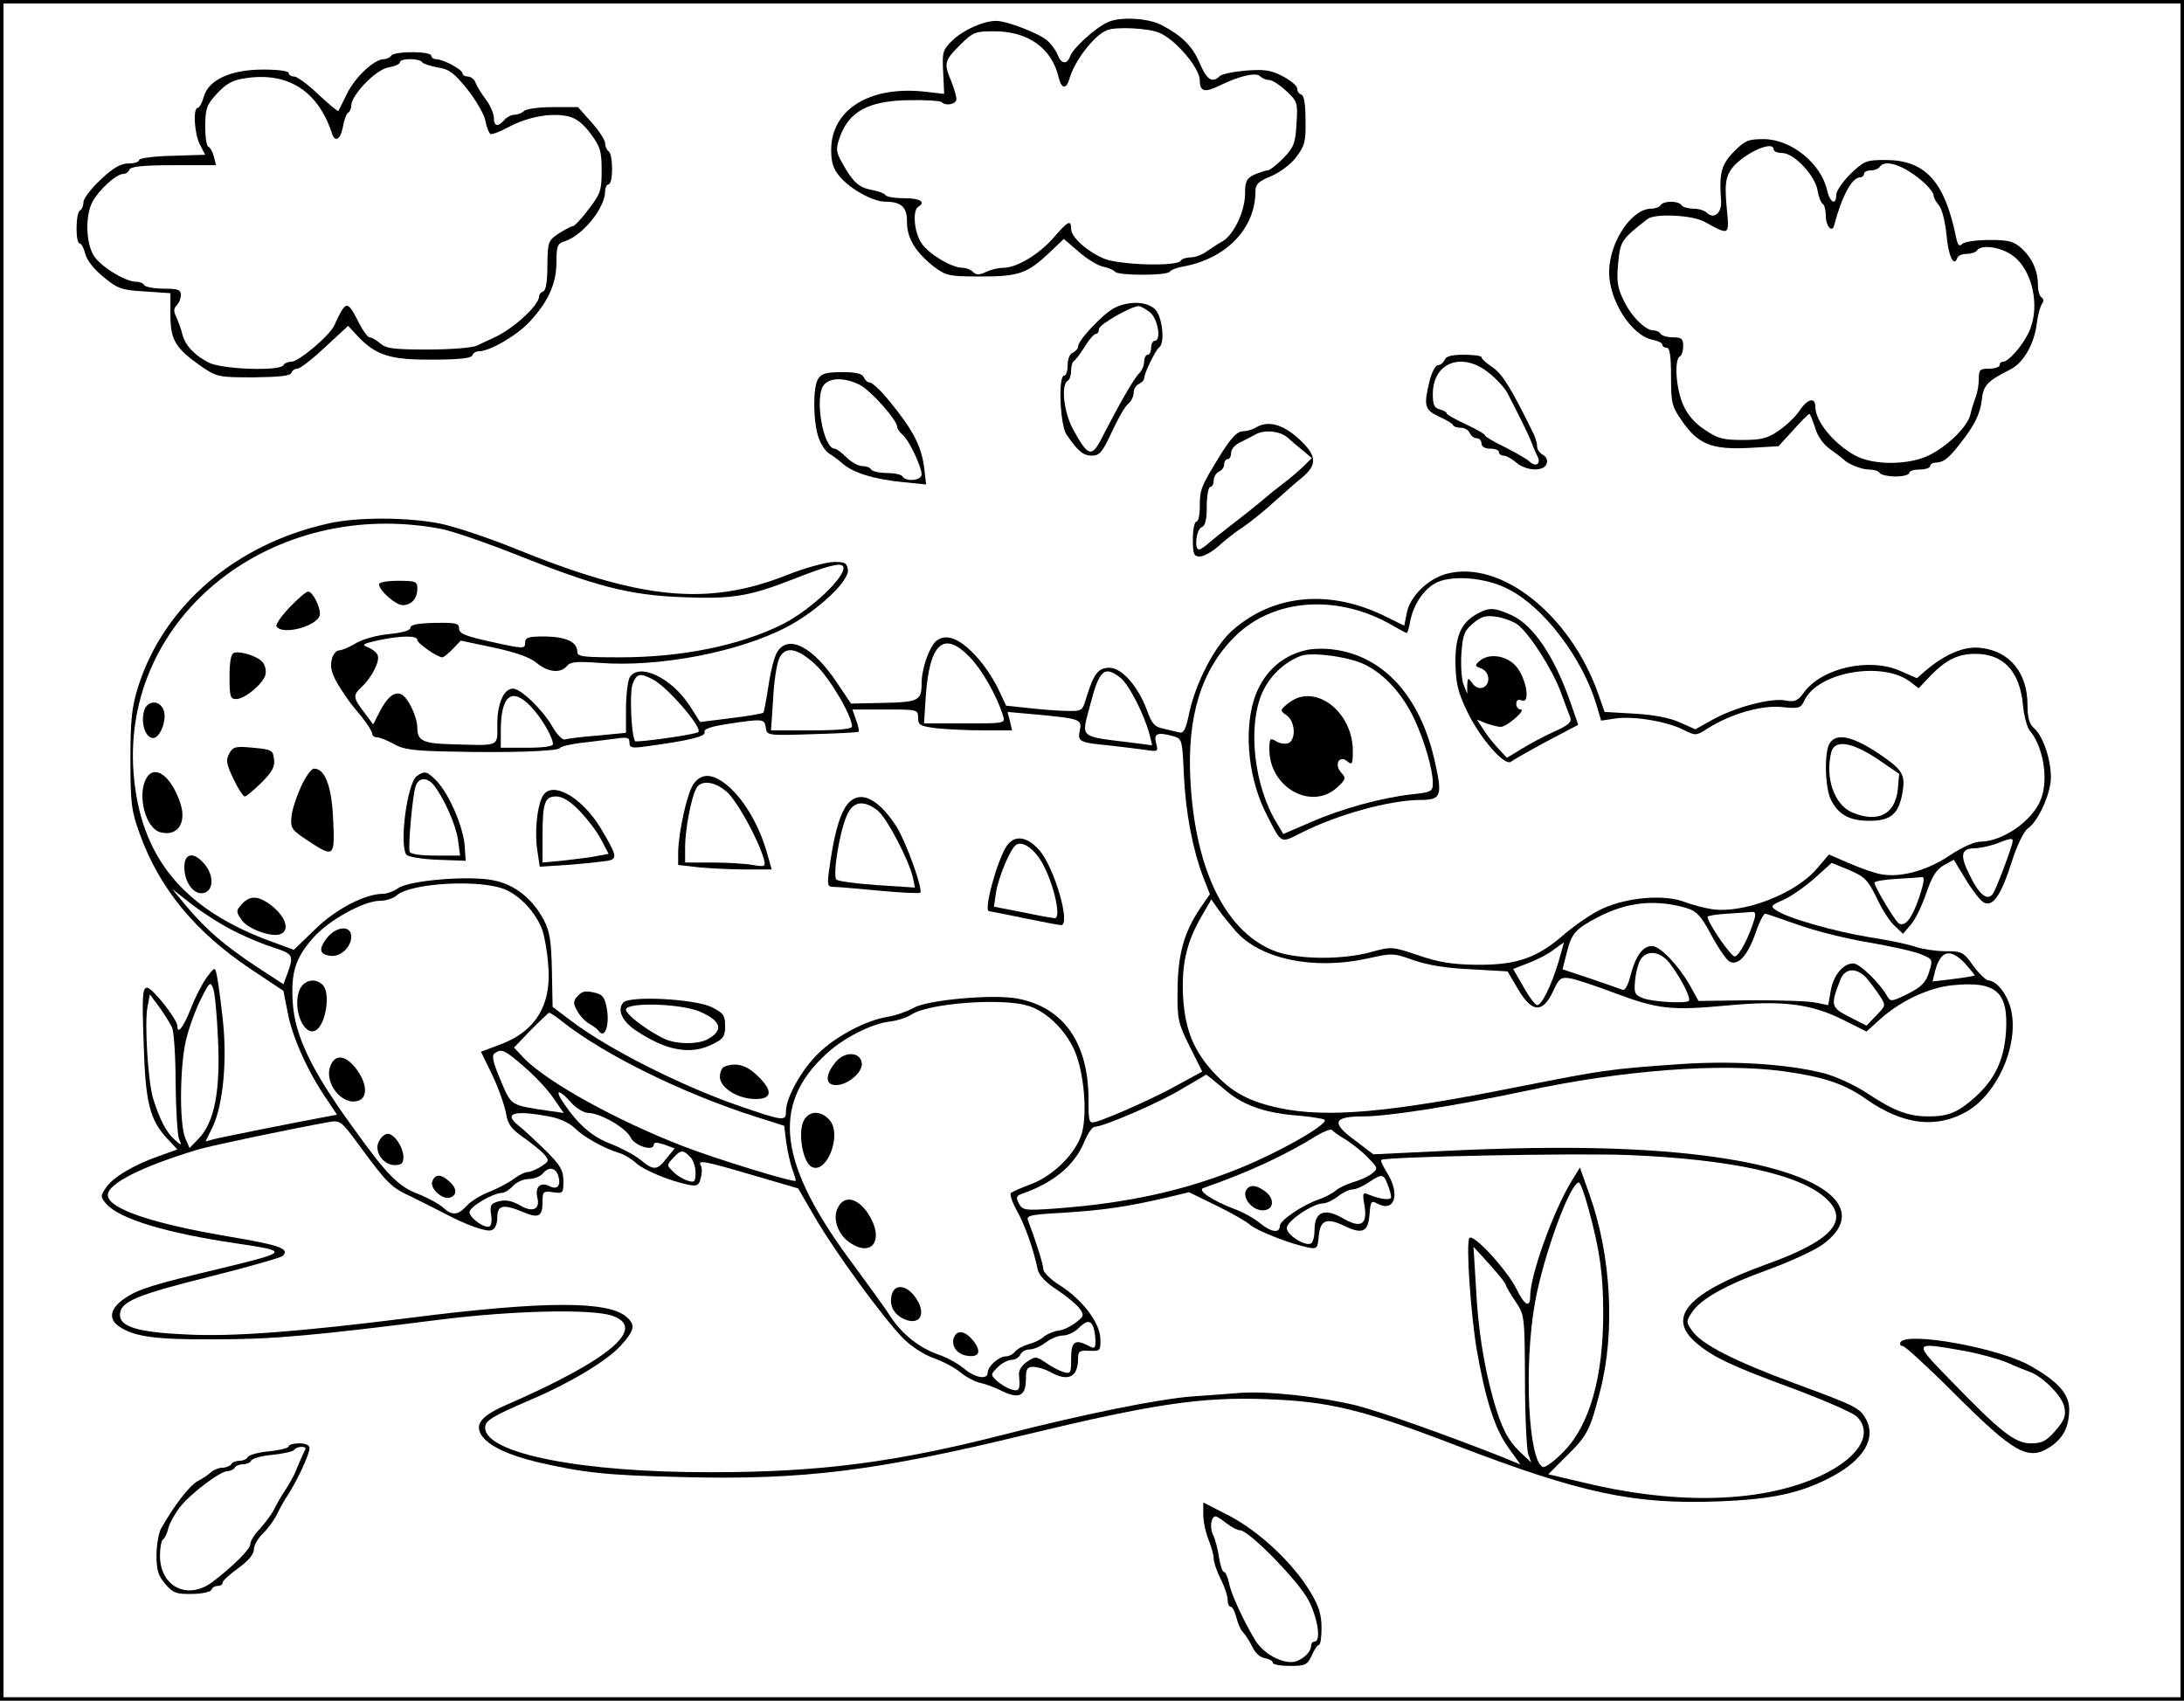
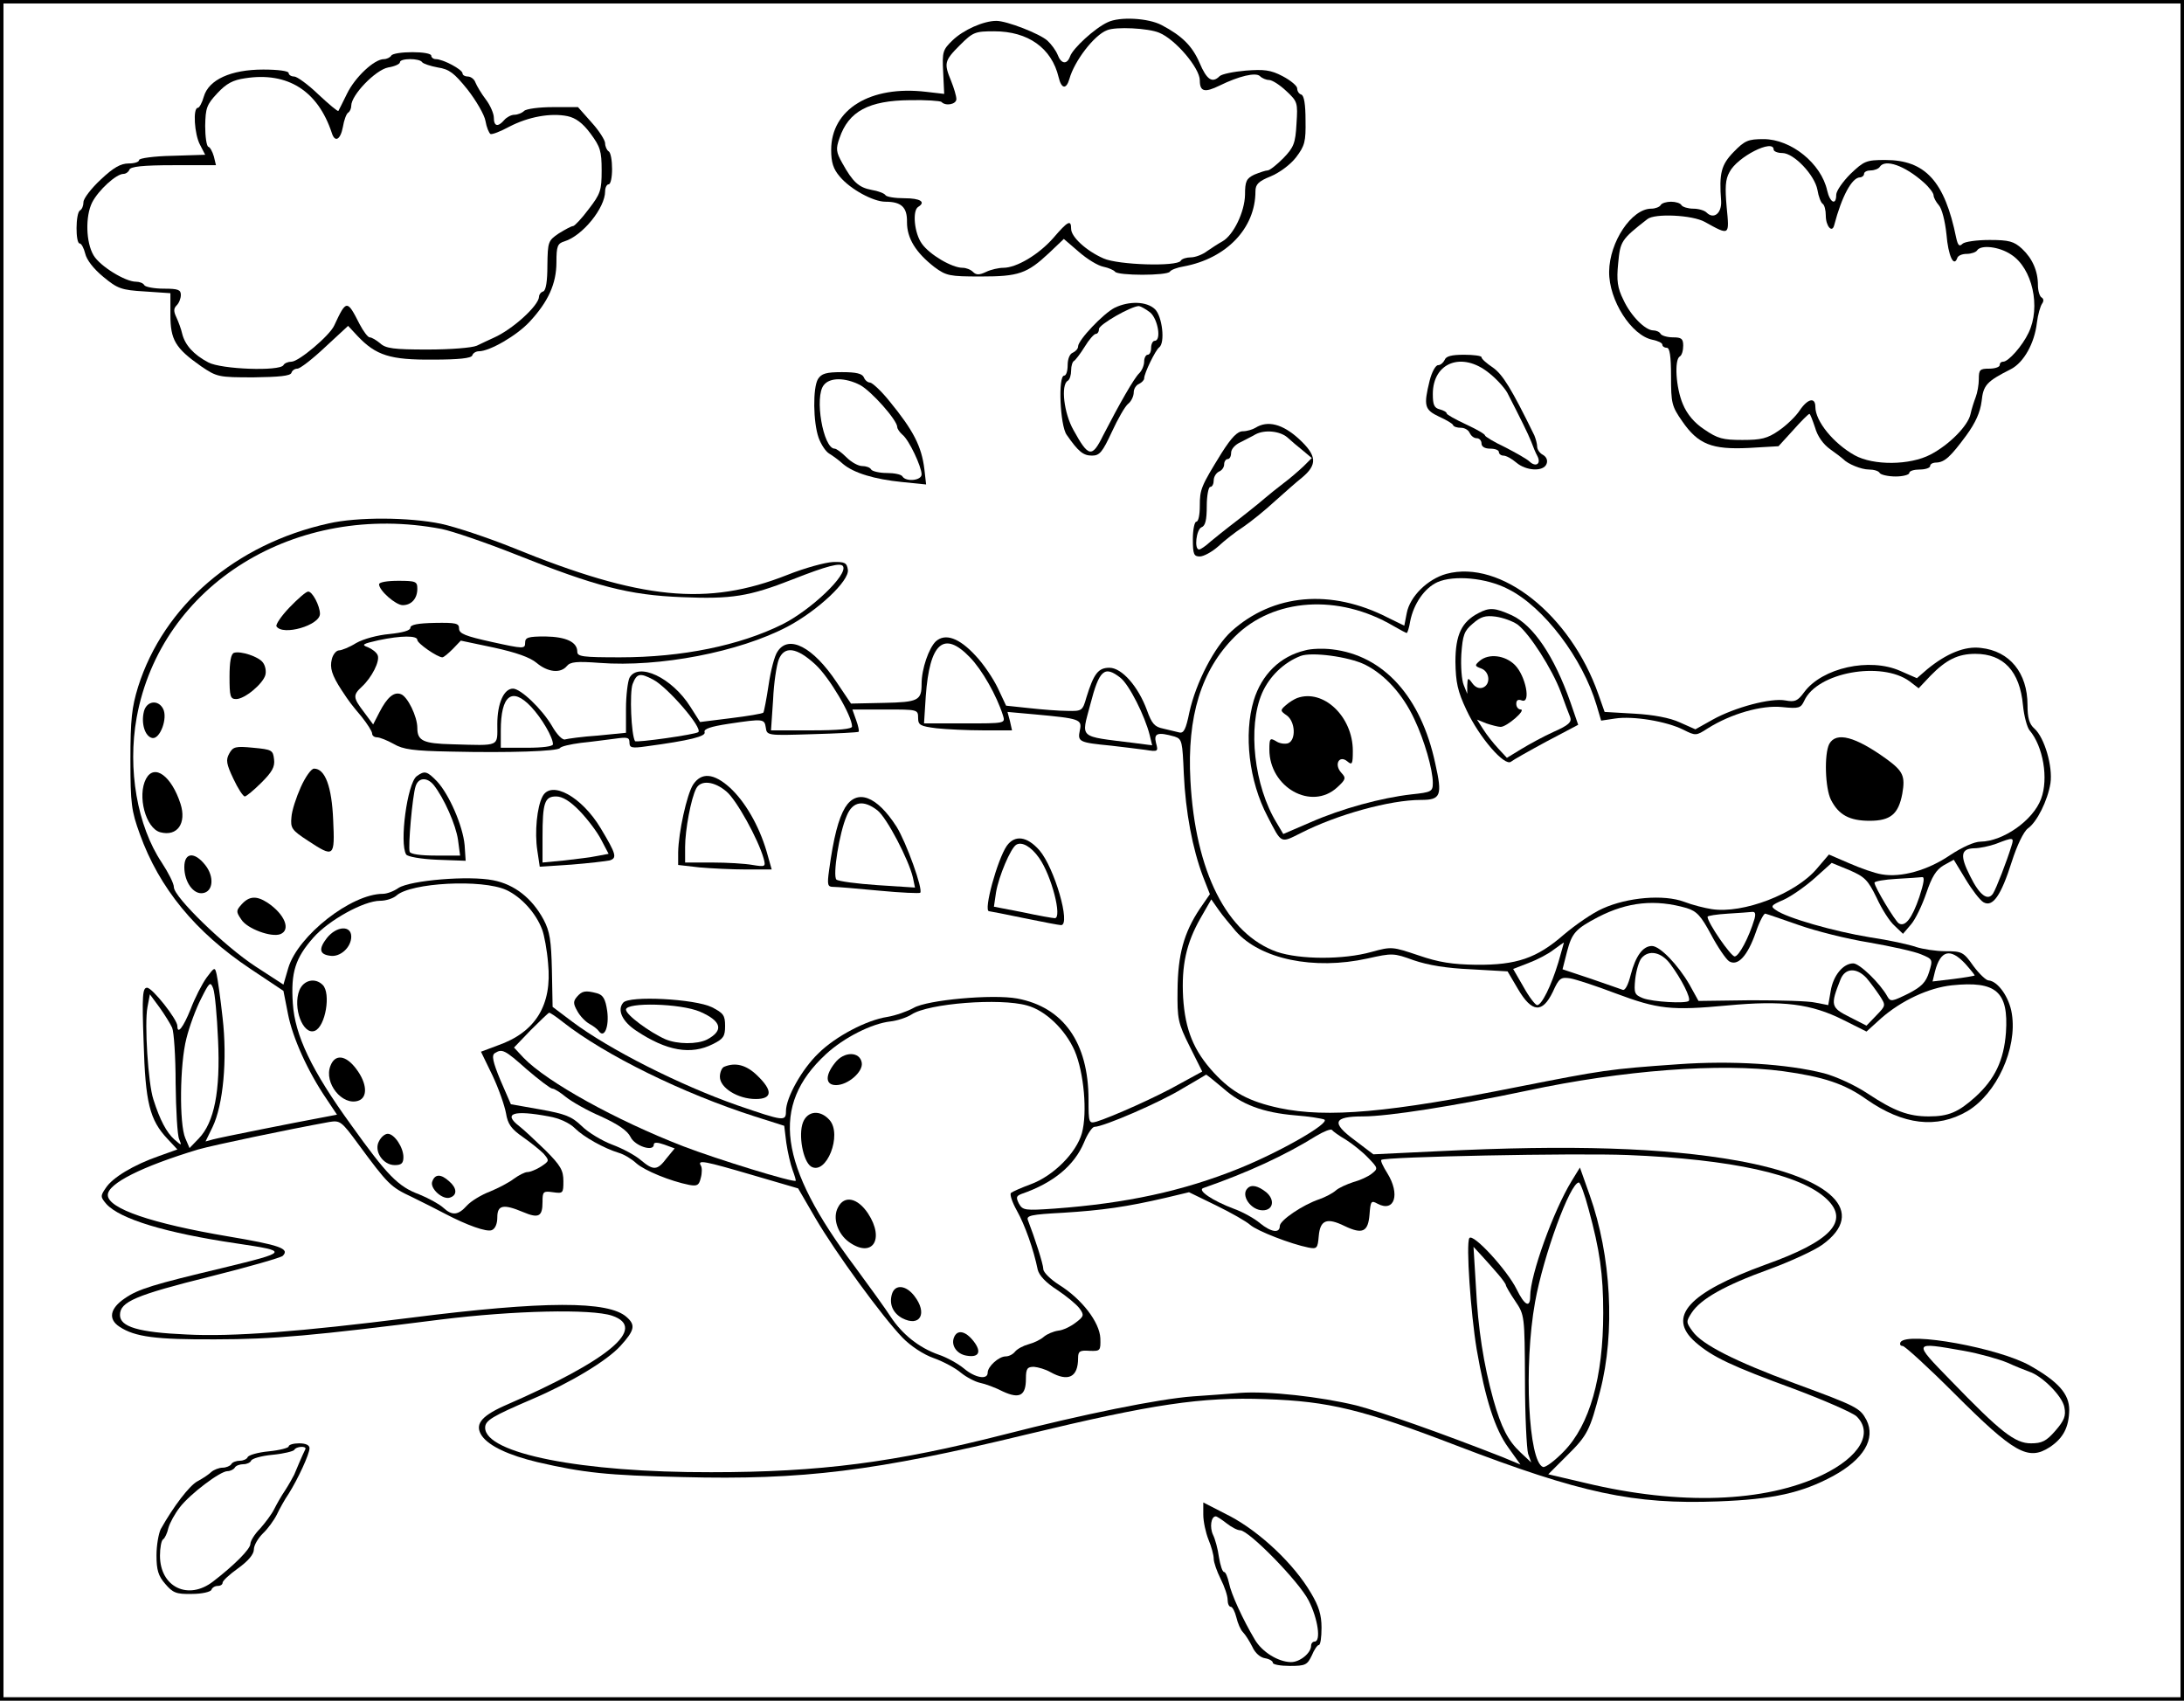
<svg xmlns="http://www.w3.org/2000/svg" version="1.0" width="628pt" height="489pt" viewBox="0 0 628 489" preserveAspectRatio="xMidYMid meet">
  <g transform="translate(0,489) scale(0.1,-0.1)" fill="#000000" stroke="none">
    <path fill="#000000" stroke="none" d="M0 2445 l0 -2445 3140 0 3140 0 0 2445 0 2445 -3140 0 -3140 0 0 -2445z" />
    <path fill="#ffffff" stroke="none" d="M6270 2445 l0 -2435 -3130 0 -3130 0 0 2435 0 2435 3130 0 3130 0 0 -2435z" />
    <path fill="#000000" stroke="none" d="M3185 4826 c-37 -17 -100 -75 -108 -98 -9 -25 -26 -22 -36 5 -5 12 -18 30 -29 40 -22 20 -117 57 -147 57 -37 0 -95 -26 -126 -56 -28 -27 -30 -33 -27 -91 l3 -63 -52 6 c-160 19 -273 -50 -273 -167 0 -36 6 -55 25 -77 30 -36 96 -72 131 -72 46 0 63 -16 62 -59 0 -46 25 -87 79 -129 34 -25 43 -27 133 -27 109 0 133 8 197 68 l42 40 43 -37 c24 -21 55 -40 71 -43 15 -3 30 -10 33 -14 7 -12 151 -12 158 0 3 5 21 12 40 15 123 23 206 110 206 216 0 20 9 29 44 43 26 11 57 34 73 55 25 33 28 45 27 106 0 45 -4 71 -12 74 -7 2 -12 10 -12 18 0 7 -19 23 -42 35 -34 18 -54 20 -106 16 -35 -3 -69 -10 -75 -16 -21 -21 -37 -11 -58 39 -21 48 -50 77 -109 108 -38 20 -120 25 -155 8z" />
    <path fill="#ffffff" stroke="none" d="M3333 4796 c47 -19 117 -102 117 -137 0 -33 14 -36 57 -15 55 27 104 39 116 27 6 -6 18 -11 26 -11 9 0 31 -14 50 -32 32 -30 33 -33 29 -94 -3 -56 -8 -68 -38 -99 -19 -19 -39 -35 -45 -35 -6 0 -23 -6 -38 -12 -23 -11 -27 -19 -27 -58 -1 -49 -33 -116 -65 -134 -11 -6 -31 -19 -44 -28 -13 -10 -34 -18 -47 -18 -12 0 -26 -4 -29 -10 -11 -17 -180 -12 -222 7 -50 22 -93 62 -93 85 0 27 -9 23 -51 -26 -42 -48 -106 -86 -144 -86 -13 0 -36 -5 -50 -12 -19 -9 -28 -9 -37 0 -7 7 -20 12 -30 12 -31 0 -95 38 -117 69 -22 30 -28 95 -11 106 23 14 7 25 -39 25 -28 0 -52 4 -55 9 -3 5 -21 12 -40 15 -37 7 -54 23 -84 77 -18 32 -19 41 -8 72 26 77 84 108 203 109 45 1 86 -2 90 -5 12 -13 43 -7 43 8 0 9 -7 32 -15 52 -21 51 -20 58 25 103 38 38 44 40 99 40 97 0 165 -48 185 -132 8 -34 22 -36 31 -5 14 51 71 126 108 140 25 11 119 6 150 -7z" />
    <path fill="#000000" stroke="none" d="M1125 4730 c-3 -5 -13 -10 -21 -10 -28 0 -83 -52 -106 -99 -12 -25 -24 -48 -25 -50 -2 -2 -27 19 -57 47 -30 29 -62 52 -70 52 -9 0 -16 5 -16 10 0 6 -31 10 -73 10 -93 0 -157 -29 -171 -78 -5 -18 -13 -32 -17 -32 -15 0 -10 -76 6 -106 l15 -29 -95 -3 c-52 -1 -95 -7 -95 -12 0 -6 -14 -10 -30 -10 -23 0 -44 -12 -80 -46 -28 -26 -50 -55 -50 -65 0 -10 -4 -21 -10 -24 -13 -8 -13 -95 -1 -95 5 0 12 -13 16 -29 4 -18 24 -44 52 -67 41 -34 52 -38 119 -42 l74 -5 0 -62 c0 -72 14 -96 88 -148 46 -31 50 -32 151 -32 73 1 106 4 109 13 2 7 10 12 17 12 8 0 44 28 80 62 l66 61 27 -29 c53 -56 94 -69 216 -68 76 0 111 4 114 12 2 7 11 12 19 12 31 0 109 45 146 85 53 57 77 109 77 171 0 46 3 54 23 60 52 16 117 96 117 144 0 11 5 20 10 20 6 0 10 20 10 44 0 25 -4 48 -10 51 -5 3 -10 14 -10 23 0 9 -18 37 -39 60 l-39 44 -72 0 c-40 0 -77 -5 -83 -11 -6 -6 -19 -11 -28 -11 -9 0 -22 -7 -29 -15 -18 -21 -30 -19 -30 7 0 11 -10 35 -23 52 -13 17 -26 39 -30 49 -3 9 -13 17 -22 17 -8 0 -15 4 -15 9 0 11 -56 41 -77 41 -7 0 -13 5 -13 10 0 6 -24 10 -54 10 -30 0 -58 -4 -61 -10z" />
    <path fill="#ffffff" stroke="none" d="M1214 4711 c3 -4 23 -11 45 -15 33 -5 47 -16 85 -63 25 -32 49 -73 52 -91 3 -18 10 -34 14 -37 4 -3 29 7 55 21 54 28 118 40 167 30 23 -5 43 -19 66 -50 28 -38 32 -50 32 -106 0 -57 -3 -67 -37 -111 -20 -27 -41 -49 -45 -49 -5 0 -23 -10 -41 -21 -31 -21 -32 -24 -33 -92 0 -45 -4 -72 -12 -75 -7 -2 -12 -9 -12 -15 -1 -26 -76 -94 -130 -118 -14 -6 -36 -17 -49 -23 -14 -6 -75 -11 -142 -11 -97 0 -120 3 -136 18 -11 9 -24 17 -30 17 -5 0 -18 17 -29 38 -36 71 -38 71 -73 -4 -13 -29 -102 -104 -123 -104 -9 0 -20 -4 -23 -10 -11 -18 -179 -12 -216 8 -42 22 -67 50 -75 82 -3 14 -11 35 -17 48 -8 17 -8 25 1 34 7 7 12 20 12 30 0 15 -8 18 -49 18 -28 0 -53 5 -56 10 -3 6 -14 10 -24 10 -31 0 -104 45 -122 76 -22 37 -24 112 -4 152 18 35 69 82 90 82 7 0 15 6 17 12 3 9 38 13 127 13 l122 0 -6 25 c-4 14 -11 27 -16 28 -5 2 -9 29 -9 60 1 51 4 61 35 94 26 28 45 38 80 43 122 19 209 -36 249 -157 9 -29 25 -20 32 17 3 19 10 38 15 41 5 3 9 12 9 20 0 31 70 103 106 110 19 3 34 10 34 15 0 12 57 12 64 0z" />
    <path fill="#000000" stroke="none" d="M4985 4453 c-36 -37 -42 -61 -36 -141 2 -35 -21 -54 -42 -33 -6 6 -23 11 -38 11 -15 0 -31 5 -34 10 -3 6 -17 10 -30 10 -13 0 -27 -4 -30 -10 -3 -5 -15 -10 -27 -10 -56 0 -120 -95 -121 -181 -1 -82 64 -184 125 -196 15 -3 28 -9 28 -14 0 -5 6 -9 13 -9 8 0 12 -23 12 -82 0 -77 2 -86 32 -129 46 -67 86 -82 191 -77 l86 5 42 46 c23 26 44 47 47 47 2 0 9 -18 16 -39 7 -25 23 -48 44 -63 17 -12 34 -25 37 -28 13 -14 52 -30 74 -30 14 0 28 -4 31 -10 3 -5 24 -10 46 -10 21 0 39 5 39 10 0 6 14 10 30 10 17 0 30 5 30 10 0 6 8 10 18 10 24 1 41 17 86 78 27 37 40 67 44 98 5 47 14 57 85 93 36 19 67 73 74 133 3 24 10 48 15 55 5 7 5 14 -2 18 -5 3 -10 19 -10 35 0 41 -16 77 -46 105 -23 21 -37 25 -93 25 -37 0 -72 -5 -78 -11 -9 -9 -13 -5 -18 17 -33 163 -89 224 -204 224 -55 0 -61 -3 -100 -40 -22 -22 -41 -49 -41 -60 0 -32 -18 -23 -26 12 -17 78 -104 148 -183 148 -44 0 -54 -4 -86 -37z" />
    <path fill="#ffffff" stroke="none" d="M5100 4460 c0 -5 11 -10 25 -10 33 0 93 -63 101 -106 3 -19 10 -37 15 -40 5 -3 9 -18 9 -34 0 -30 18 -51 24 -28 22 84 51 137 74 138 6 0 12 5 12 10 0 6 9 10 19 10 11 0 23 5 26 10 15 24 72 4 126 -44 16 -14 29 -31 29 -38 0 -6 7 -19 15 -28 9 -10 18 -46 22 -84 5 -61 21 -96 31 -68 2 7 14 12 27 12 13 0 27 5 30 10 11 17 64 11 98 -12 61 -39 86 -151 50 -225 -18 -38 -58 -83 -73 -83 -6 0 -10 -4 -10 -10 0 -5 -13 -10 -30 -10 -27 0 -30 -3 -30 -30 0 -16 -4 -39 -9 -52 -5 -13 -12 -35 -15 -49 -7 -33 -61 -88 -115 -116 -59 -31 -164 -32 -218 -2 -61 34 -113 98 -113 139 0 29 -22 24 -45 -10 -11 -17 -38 -43 -60 -58 -33 -23 -51 -27 -105 -27 -56 0 -71 4 -109 30 -29 19 -50 44 -62 73 -20 47 -25 127 -9 137 6 3 10 17 10 31 0 20 -5 24 -29 24 -17 0 -33 5 -36 10 -3 6 -13 10 -21 10 -23 0 -65 42 -86 88 -17 34 -20 55 -15 105 6 63 8 68 84 127 21 17 129 12 165 -8 72 -40 71 -40 63 42 -5 56 -4 80 8 101 22 44 127 97 127 65z" />
    <path fill="#000000" stroke="none" d="M3205 4005 c-33 -17 -105 -93 -105 -111 0 -7 -7 -14 -15 -18 -9 -3 -15 -18 -15 -36 0 -16 -4 -30 -10 -30 -18 0 -12 -143 7 -170 34 -49 48 -60 73 -60 22 0 30 10 57 68 17 37 38 74 47 81 9 7 16 22 16 33 0 10 7 21 15 24 8 4 15 11 15 16 0 15 33 82 43 89 18 13 9 90 -12 110 -24 23 -75 24 -116 4z" />
    <path fill="#ffffff" stroke="none" d="M3308 3991 c22 -20 32 -81 12 -81 -5 0 -10 -9 -10 -20 0 -11 -4 -20 -10 -20 -5 0 -10 -9 -10 -19 0 -11 -6 -26 -14 -34 -15 -14 -57 -88 -104 -179 -32 -65 -42 -63 -85 15 -28 49 -37 130 -17 142 6 3 10 17 10 30 0 13 4 25 8 27 4 2 18 20 31 41 12 20 27 37 32 37 5 0 9 6 9 14 0 13 93 66 115 66 6 -1 20 -9 33 -19z" />
    <path fill="#000000" stroke="none" d="M4154 3855 c-4 -8 -12 -15 -19 -15 -7 0 -18 -20 -24 -44 -18 -73 -15 -84 27 -104 20 -9 39 -20 40 -24 2 -5 12 -8 23 -8 11 0 22 -7 25 -15 4 -8 12 -15 20 -15 8 0 14 -7 14 -15 0 -9 9 -15 25 -15 14 0 25 -4 25 -10 0 -5 6 -10 13 -10 8 0 24 -9 37 -20 28 -24 78 -27 87 -4 4 10 0 20 -10 26 -10 5 -17 16 -17 24 0 8 -4 22 -8 32 -66 135 -91 175 -119 195 -18 12 -33 25 -33 30 0 4 -23 7 -50 7 -36 0 -52 -4 -56 -15z" />
    <path fill="#ffffff" stroke="none" d="M4281 3818 c22 -17 45 -43 53 -57 36 -70 60 -118 69 -141 5 -14 13 -33 18 -42 11 -22 -5 -32 -23 -15 -7 7 -39 25 -70 41 -32 15 -58 31 -58 34 0 4 -25 18 -55 32 -30 14 -55 28 -55 31 0 4 -9 9 -20 12 -16 4 -20 13 -20 44 0 91 84 123 161 61z" />
    <path fill="#000000" stroke="none" d="M2352 3800 c-15 -25 -14 -124 2 -169 7 -19 20 -39 30 -45 10 -6 28 -19 40 -30 31 -26 90 -44 170 -52 l69 -7 -5 44 c-8 66 -32 112 -100 195 -23 29 -49 53 -56 54 -7 0 -15 7 -18 15 -5 11 -22 15 -63 15 -45 0 -59 -4 -69 -20z" />
    <path fill="#ffffff" stroke="none" d="M2473 3783 c32 -17 107 -101 107 -121 0 -5 7 -15 15 -22 19 -15 55 -92 55 -114 0 -18 -45 -22 -55 -6 -3 6 -24 10 -45 10 -21 0 -42 5 -45 10 -3 6 -15 10 -26 10 -11 0 -31 11 -45 25 -14 14 -29 25 -34 25 -33 0 -59 150 -31 183 17 22 61 22 104 0z" />
    <path fill="#000000" stroke="none" d="M3610 3660 c-8 -5 -25 -10 -36 -10 -16 0 -33 -18 -61 -62 -60 -97 -63 -105 -63 -153 0 -25 -4 -45 -10 -45 -5 0 -10 -22 -10 -50 0 -44 3 -50 20 -50 11 0 35 13 53 29 17 16 50 42 72 56 22 15 63 48 91 74 28 25 63 56 77 67 46 38 44 64 -8 112 -47 43 -90 54 -125 32z" />
    <path fill="#ffffff" stroke="none" d="M3701 3633 c11 -10 32 -28 46 -39 l25 -21 -24 -24 c-14 -13 -39 -35 -58 -49 -18 -14 -41 -32 -50 -40 -22 -19 -66 -54 -104 -83 -16 -12 -40 -32 -55 -44 -14 -13 -29 -23 -33 -23 -15 0 -8 58 7 64 11 4 15 21 15 61 0 30 5 55 10 55 6 0 10 9 10 19 0 10 7 21 15 25 8 3 15 12 15 21 0 8 5 15 10 15 6 0 10 8 10 18 0 11 12 24 28 31 15 8 34 17 42 22 26 14 69 10 91 -8z" />
    <path fill="#000000" stroke="none" d="M945 3385 c-267 -59 -474 -236 -548 -470 -18 -59 -22 -93 -22 -210 0 -126 3 -147 27 -213 56 -156 160 -282 317 -387 l96 -64 13 -66 c13 -68 57 -166 111 -245 l30 -45 -42 -8 c-81 -15 -292 -57 -314 -63 l-22 -6 20 41 c31 64 43 195 29 315 -6 55 -14 111 -17 124 -5 22 -6 22 -29 -9 -13 -18 -34 -59 -46 -91 -21 -52 -38 -74 -38 -48 0 19 -72 110 -87 110 -13 0 -15 -21 -10 -157 5 -173 17 -223 69 -278 l28 -30 -53 -19 c-72 -25 -134 -62 -153 -92 -16 -23 -15 -26 2 -46 39 -43 170 -83 373 -113 154 -23 153 -24 -40 -71 -197 -47 -241 -60 -280 -87 -43 -29 -49 -60 -15 -82 44 -29 105 -37 276 -36 165 0 285 11 648 57 210 26 432 31 492 11 103 -35 -8 -128 -312 -260 -66 -30 -84 -54 -62 -86 21 -29 76 -55 159 -75 134 -31 201 -38 417 -43 347 -9 555 17 988 122 365 88 505 109 690 102 181 -6 279 -30 547 -133 360 -138 510 -170 753 -161 158 6 240 24 331 73 88 48 123 107 96 161 -19 35 -26 39 -208 106 -170 63 -265 111 -292 149 -19 26 -19 28 -3 53 26 40 95 79 222 125 63 23 132 55 154 71 130 94 29 193 -245 242 -207 37 -479 46 -858 27 l-188 -9 -54 41 c-68 50 -61 68 24 68 73 0 264 30 472 74 276 59 556 80 736 56 116 -16 177 -36 240 -81 106 -74 202 -85 290 -34 84 50 144 180 128 280 -7 47 -40 94 -67 96 -7 0 -27 19 -44 42 -28 40 -33 42 -80 42 -27 0 -65 6 -84 12 -19 7 -79 20 -133 28 -104 17 -240 56 -270 78 -17 11 -15 14 22 30 22 10 62 38 89 62 l49 44 51 -21 c44 -19 53 -28 78 -79 15 -33 38 -69 52 -81 l24 -23 23 27 c13 15 32 55 44 90 16 47 28 67 50 80 l29 16 34 -56 c18 -30 41 -60 51 -66 27 -16 51 19 82 117 15 47 34 86 46 95 26 18 57 80 65 130 7 48 -17 131 -46 157 -15 13 -20 31 -20 68 0 92 -51 155 -134 164 -46 6 -99 -16 -154 -61 l-30 -26 -48 21 c-88 39 -224 9 -276 -61 -19 -26 -27 -29 -54 -24 -42 8 -146 -20 -209 -55 l-50 -28 -45 20 c-28 13 -76 22 -130 25 l-86 5 -18 51 c-80 228 -281 388 -437 346 -54 -15 -105 -65 -114 -113 l-7 -36 -47 23 c-164 84 -330 69 -450 -39 -49 -45 -102 -147 -121 -233 -10 -49 -16 -61 -29 -58 -9 2 -30 7 -46 11 -25 5 -33 14 -47 53 -25 68 -72 122 -108 122 -32 0 -45 -17 -66 -85 -11 -39 -13 -40 -55 -39 -24 0 -74 4 -110 8 l-66 7 -24 51 c-13 27 -41 69 -64 93 -47 51 -87 65 -114 41 -20 -19 -41 -79 -41 -122 0 -48 -9 -53 -109 -55 l-94 -2 -41 61 c-68 102 -138 138 -170 89 -9 -12 -20 -56 -26 -97 -6 -40 -13 -76 -15 -79 -3 -3 -45 -10 -94 -16 l-88 -11 -28 44 c-53 84 -150 129 -175 83 -5 -11 -10 -51 -10 -89 l0 -69 -81 -8 c-45 -3 -87 -9 -94 -11 -7 -3 -24 14 -38 39 -29 49 -90 107 -112 107 -26 0 -45 -42 -45 -102 0 -66 10 -62 -130 -58 -83 2 -100 10 -100 47 0 33 -28 90 -47 97 -20 8 -40 -9 -62 -52 l-18 -35 -26 35 c-32 42 -33 49 -6 74 28 26 52 73 45 90 -3 8 -16 18 -28 23 -20 7 -15 10 30 20 66 14 112 14 112 1 0 -10 58 -50 72 -50 4 0 17 11 30 24 l23 24 95 -20 c64 -14 104 -28 123 -44 32 -27 69 -31 87 -9 10 12 28 14 94 9 172 -13 401 31 540 104 87 46 179 132 174 164 -3 20 -9 23 -43 22 -22 -1 -81 -17 -131 -37 -230 -91 -421 -72 -789 78 -72 29 -165 60 -207 69 -92 19 -240 20 -323 1z" />
-     <path fill="#ffffff" stroke="none" d="M1270 3369 c30 -6 127 -39 215 -74 228 -91 323 -116 476 -122 143 -6 193 2 318 51 99 39 138 49 145 38 15 -24 -91 -125 -174 -167 -123 -61 -288 -95 -467 -95 -107 0 -123 2 -123 16 0 28 -32 43 -92 44 -50 0 -58 -3 -58 -18 0 -18 -4 -18 -95 2 -77 17 -95 24 -95 39 0 15 -9 17 -70 16 -48 -1 -70 -5 -70 -14 0 -8 -22 -14 -60 -18 -34 -3 -75 -14 -96 -26 -19 -12 -42 -21 -49 -21 -8 0 -18 -12 -21 -26 -6 -24 0 -45 28 -88 23 -35 27 -40 58 -77 16 -20 30 -42 30 -48 0 -6 6 -11 14 -11 8 0 30 -9 48 -19 27 -16 57 -20 163 -22 173 -4 308 1 315 10 3 5 30 11 60 15 30 3 74 9 98 12 36 5 42 4 42 -11 0 -15 6 -17 48 -11 127 17 173 29 168 41 -3 9 17 16 70 24 100 15 102 14 106 -11 3 -23 5 -23 133 -19 72 2 132 5 134 7 2 1 -1 17 -7 33 l-11 31 95 0 c92 0 94 0 94 -24 0 -21 6 -24 53 -30 28 -3 89 -6 135 -6 l82 0 -6 27 -7 26 78 -7 c130 -12 137 -14 130 -46 -7 -33 -2 -35 90 -44 33 -4 77 -9 98 -12 37 -6 38 -5 31 20 -7 28 5 32 54 18 21 -7 22 -14 26 -107 5 -110 25 -215 55 -295 l20 -51 -29 -42 c-46 -69 -63 -132 -64 -233 -1 -84 1 -95 35 -163 l36 -72 -66 -36 c-63 -36 -193 -94 -238 -108 -22 -6 -23 -4 -23 63 0 164 -72 266 -205 291 -71 13 -259 -4 -298 -27 -18 -10 -52 -22 -76 -26 -59 -9 -149 -56 -198 -105 -47 -45 -93 -127 -93 -166 0 -30 -6 -29 -140 17 -165 58 -367 160 -474 240 l-57 43 -2 105 c-2 86 -6 112 -24 146 -33 61 -83 101 -145 113 -70 14 -237 0 -272 -22 -14 -10 -34 -17 -45 -17 -51 0 -136 -44 -195 -102 l-61 -59 -60 22 c-258 93 -382 244 -401 487 -34 451 400 794 886 701z" />
+     <path fill="#ffffff" stroke="none" d="M1270 3369 c30 -6 127 -39 215 -74 228 -91 323 -116 476 -122 143 -6 193 2 318 51 99 39 138 49 145 38 15 -24 -91 -125 -174 -167 -123 -61 -288 -95 -467 -95 -107 0 -123 2 -123 16 0 28 -32 43 -92 44 -50 0 -58 -3 -58 -18 0 -18 -4 -18 -95 2 -77 17 -95 24 -95 39 0 15 -9 17 -70 16 -48 -1 -70 -5 -70 -14 0 -8 -22 -14 -60 -18 -34 -3 -75 -14 -96 -26 -19 -12 -42 -21 -49 -21 -8 0 -18 -12 -21 -26 -6 -24 0 -45 28 -88 23 -35 27 -40 58 -77 16 -20 30 -42 30 -48 0 -6 6 -11 14 -11 8 0 30 -9 48 -19 27 -16 57 -20 163 -22 173 -4 308 1 315 10 3 5 30 11 60 15 30 3 74 9 98 12 36 5 42 4 42 -11 0 -15 6 -17 48 -11 127 17 173 29 168 41 -3 9 17 16 70 24 100 15 102 14 106 -11 3 -23 5 -23 133 -19 72 2 132 5 134 7 2 1 -1 17 -7 33 l-11 31 95 0 c92 0 94 0 94 -24 0 -21 6 -24 53 -30 28 -3 89 -6 135 -6 l82 0 -6 27 -7 26 78 -7 c130 -12 137 -14 130 -46 -7 -33 -2 -35 90 -44 33 -4 77 -9 98 -12 37 -6 38 -5 31 20 -7 28 5 32 54 18 21 -7 22 -14 26 -107 5 -110 25 -215 55 -295 l20 -51 -29 -42 c-46 -69 -63 -132 -64 -233 -1 -84 1 -95 35 -163 l36 -72 -66 -36 c-63 -36 -193 -94 -238 -108 -22 -6 -23 -4 -23 63 0 164 -72 266 -205 291 -71 13 -259 -4 -298 -27 -18 -10 -52 -22 -76 -26 -59 -9 -149 -56 -198 -105 -47 -45 -93 -127 -93 -166 0 -30 -6 -29 -140 17 -165 58 -367 160 -474 240 l-57 43 -2 105 c-2 86 -6 112 -24 146 -33 61 -83 101 -145 113 -70 14 -237 0 -272 -22 -14 -10 -34 -17 -45 -17 -91 0 -244 -120 -272 -213 l-14 -48 -80 52 c-89 58 -235 200 -235 228 0 11 -16 42 -35 71 -70 105 -99 268 -72 417 70 383 458 622 877 542z" />
    <path fill="#ffffff" stroke="none" d="M4337 3196 c102 -51 214 -199 254 -334 l13 -44 40 6 c52 8 148 -8 196 -32 36 -18 37 -18 71 4 67 42 155 67 213 61 49 -5 54 -3 64 18 37 82 222 115 303 56 l26 -20 34 36 c45 46 79 63 129 63 81 0 128 -50 137 -148 3 -31 12 -64 19 -72 39 -46 55 -139 33 -197 -23 -62 -109 -122 -174 -123 -18 0 -53 -16 -88 -39 -63 -43 -140 -65 -196 -55 -20 3 -62 18 -94 32 l-58 25 -35 -41 c-61 -72 -212 -130 -302 -116 -20 3 -56 12 -79 21 -59 22 -163 13 -234 -19 -30 -13 -80 -48 -113 -76 -77 -67 -135 -87 -251 -86 -69 1 -108 7 -166 27 -75 25 -77 26 -135 10 -82 -23 -206 -22 -272 0 -144 51 -235 230 -249 493 -10 184 31 317 127 413 112 112 299 124 457 31 19 -11 36 -20 38 -20 2 0 7 15 10 34 10 50 41 95 78 112 47 21 141 13 204 -20z" />
    <path fill="#ffffff" stroke="none" d="M2789 3000 c35 -36 77 -110 95 -167 7 -23 7 -23 -110 -23 l-117 0 5 78 c11 154 52 190 127 112z" />
    <path fill="#ffffff" stroke="none" d="M2345 2979 c40 -37 105 -147 105 -178 0 -7 -38 -11 -116 -11 l-117 0 6 88 c2 48 10 99 16 115 16 41 52 36 106 -14z" />
    <path fill="#ffffff" stroke="none" d="M3222 2941 c25 -20 70 -109 84 -165 l7 -29 -54 7 c-160 20 -150 11 -124 110 26 101 41 113 87 77z" />
    <path fill="#ffffff" stroke="none" d="M1878 2936 c42 -22 143 -139 130 -151 -8 -7 -179 -31 -182 -26 -11 18 -16 139 -7 164 12 31 21 33 59 13z" />
    <path fill="#ffffff" stroke="none" d="M1527 2858 c31 -33 63 -88 63 -108 0 -6 -29 -10 -75 -10 l-75 0 0 49 c0 102 32 127 87 69z" />
    <path fill="#ffffff" stroke="none" d="M5784 2458 c-13 -43 -44 -123 -53 -137 -15 -23 -39 -5 -66 50 -30 59 -27 79 12 80 15 0 44 6 63 13 49 19 52 19 44 -6z" />
    <path fill="#ffffff" stroke="none" d="M5519 2311 c-21 -62 -41 -87 -59 -76 -11 7 -70 105 -70 117 0 4 28 9 63 11 34 2 67 4 74 5 8 1 5 -17 -8 -57z" />
    <path fill="#ffffff" stroke="none" d="M1456 2331 c43 -20 85 -66 103 -114 6 -16 14 -59 17 -97 12 -120 -36 -198 -145 -236 l-48 -18 33 -68 c18 -38 35 -87 39 -109 5 -31 15 -45 48 -68 23 -16 50 -38 60 -48 17 -20 17 -21 -7 -37 -14 -9 -32 -16 -39 -16 -8 0 -25 -9 -39 -19 -14 -11 -45 -27 -69 -37 -24 -9 -54 -27 -66 -40 -26 -29 -43 -30 -69 -6 -11 10 -42 27 -69 38 -60 22 -92 55 -195 199 -114 157 -162 258 -168 350 -6 89 7 130 59 189 44 50 145 106 192 106 17 0 38 7 47 15 41 37 246 48 316 16z" />
-     <path fill="#ffffff" stroke="none" d="M675 2212 c33 -17 84 -38 113 -47 55 -18 57 -22 39 -73 l-12 -32 -75 49 c-94 62 -146 107 -202 173 l-43 52 60 -47 c33 -25 87 -59 120 -75z" />
    <path fill="#ffffff" stroke="none" d="M3553 2213 c71 -81 225 -113 379 -79 72 16 75 16 133 -5 41 -14 94 -23 165 -26 l105 -6 30 -51 c40 -68 70 -70 100 -8 18 40 23 43 50 39 17 -3 75 -22 130 -43 123 -46 160 -50 322 -35 159 15 241 5 334 -42 l66 -33 42 38 c58 51 137 88 204 95 127 13 163 -18 155 -136 -6 -80 -32 -134 -88 -185 -49 -44 -77 -56 -134 -56 -58 0 -99 15 -176 66 -36 24 -91 49 -125 58 -106 27 -266 37 -419 26 -201 -14 -217 -17 -461 -65 -370 -74 -548 -90 -686 -61 -88 19 -136 45 -188 101 -59 64 -83 124 -89 217 -5 92 9 156 50 228 l31 54 21 -30 c11 -16 34 -43 49 -61z" />
    <path fill="#ffffff" stroke="none" d="M4850 2279 c29 -9 41 -22 70 -76 19 -36 43 -71 52 -77 25 -15 53 15 77 84 10 30 23 54 27 53 5 -1 48 -16 97 -33 48 -17 139 -40 202 -50 63 -11 131 -26 149 -34 34 -14 34 -15 23 -51 -9 -29 -21 -42 -60 -62 -47 -23 -51 -24 -60 -8 -21 38 -80 95 -98 95 -29 0 -58 -35 -65 -80 l-7 -40 -36 7 c-20 5 -104 7 -187 7 l-150 -2 -26 47 c-33 57 -85 111 -108 111 -26 0 -47 -29 -61 -83 -7 -28 -16 -46 -23 -43 -6 2 -48 17 -92 32 l-81 27 13 51 c14 53 24 65 89 99 85 44 165 52 255 26z" />
    <path fill="#ffffff" stroke="none" d="M5045 2248 c-16 -54 -45 -108 -57 -108 -11 0 -78 97 -78 114 0 3 26 7 58 9 31 2 63 4 70 5 9 1 11 -5 7 -20z" />
    <path fill="#ffffff" stroke="none" d="M4481 2123 c-21 -69 -48 -123 -61 -123 -5 0 -23 23 -39 52 l-30 52 44 17 c24 9 57 26 72 38 15 11 29 21 30 21 0 0 -7 -26 -16 -57z" />
    <path fill="#ffffff" stroke="none" d="M4803 2118 c32 -43 60 -98 53 -106 -9 -8 -103 -3 -132 8 -24 10 -26 14 -22 55 3 25 11 52 18 60 21 25 57 18 83 -17z" />
    <path fill="#ffffff" stroke="none" d="M5651 2119 c16 -18 28 -33 27 -34 -2 -1 -29 -6 -62 -10 l-59 -7 7 29 c16 61 44 68 87 22z" />
    <path fill="#ffffff" stroke="none" d="M5367 2078 c11 -13 28 -36 38 -51 18 -28 18 -28 -10 -57 l-28 -29 -49 25 c-54 27 -55 34 -26 107 13 34 46 36 75 5z" />
    <path fill="#ffffff" stroke="none" d="M627 1900 c7 -148 -11 -237 -55 -283 l-27 -28 -12 28 c-18 41 -16 214 3 287 8 33 27 85 42 114 24 48 27 51 35 30 5 -13 11 -79 14 -148z" />
    <path fill="#ffffff" stroke="none" d="M495 1935 c5 -11 10 -83 10 -160 1 -77 5 -149 10 -160 8 -20 8 -20 -14 -1 -22 20 -41 55 -60 115 -15 45 -26 218 -17 265 l7 37 28 -38 c15 -21 31 -47 36 -58z" />
    <path fill="#ffffff" stroke="none" d="M2953 1999 c53 -14 110 -69 137 -130 27 -63 37 -178 21 -237 -16 -57 -82 -123 -147 -147 -27 -10 -52 -21 -57 -25 -4 -4 3 -26 17 -51 23 -41 48 -111 60 -170 4 -16 23 -37 56 -58 27 -18 56 -42 64 -53 14 -19 13 -23 -11 -41 -14 -11 -37 -22 -50 -23 -14 -2 -33 -10 -42 -18 -9 -8 -28 -17 -43 -21 -15 -4 -32 -13 -39 -21 -6 -8 -18 -14 -27 -14 -20 0 -52 -29 -52 -47 0 -21 -36 -15 -68 12 -17 14 -49 32 -73 40 -57 20 -105 59 -138 109 -14 22 -61 87 -103 144 -220 293 -243 463 -83 611 52 48 132 88 185 94 19 2 47 11 61 20 48 32 255 48 332 26z" />
    <path fill="#ffffff" stroke="none" d="M1619 1951 c121 -95 345 -205 551 -271 l85 -27 6 -49 c4 -27 12 -62 18 -78 6 -16 10 -30 9 -31 -6 -6 -227 62 -323 99 -194 75 -392 185 -459 254 l-28 30 48 50 c27 27 51 50 53 50 2 1 20 -11 40 -27z" />
-     <path fill="#ffffff" stroke="none" d="M1507 1823 c30 -26 68 -66 84 -90 l30 -43 -43 6 c-112 17 -107 13 -139 89 -22 52 -26 71 -16 77 20 13 27 10 84 -39z" />
+     <path fill="#ffffff" stroke="none" d="M1515 1815 c35 -30 68 -55 73 -55 6 0 23 -11 39 -24 16 -13 61 -39 101 -56 50 -23 76 -41 85 -59 12 -26 67 -44 67 -22 0 7 10 7 30 0 l30 -11 -23 -28 c-27 -36 -38 -36 -74 -6 -16 14 -53 34 -83 45 -29 11 -69 35 -87 53 -29 28 -47 35 -119 48 l-85 15 -30 69 c-22 53 -26 72 -16 78 21 13 28 10 92 -47z" />
    <path fill="#ffffff" stroke="none" d="M3517 1761 c53 -47 114 -70 208 -78 39 -3 76 -9 83 -12 18 -10 -127 -93 -246 -141 -161 -65 -325 -100 -529 -115 -86 -6 -92 -5 -103 14 -9 18 -8 22 7 28 93 32 152 82 180 148 10 25 24 45 30 45 26 0 190 71 253 110 36 21 67 39 68 40 2 0 24 -18 49 -39z" />
-     <path fill="#ffffff" stroke="none" d="M1642 1720 c15 -17 37 -30 50 -30 35 -1 108 -43 121 -70 12 -25 67 -42 67 -21 0 7 10 7 30 0 l30 -11 -23 -28 c-27 -36 -38 -36 -75 -5 -16 13 -53 33 -83 45 -54 20 -95 54 -138 118 -28 40 -14 42 21 2z" />
    <path fill="#ffffff" stroke="none" d="M1578 1680 c30 -5 60 -19 75 -34 25 -25 84 -58 127 -71 14 -4 36 -17 50 -30 24 -21 97 -51 152 -62 23 -4 28 -1 33 20 4 14 4 31 0 36 -10 17 10 13 150 -28 l130 -38 50 -86 c58 -99 192 -283 250 -343 23 -24 61 -49 90 -59 28 -10 63 -29 78 -42 16 -13 41 -26 55 -29 15 -3 45 -14 66 -25 48 -22 66 -12 66 37 0 29 4 34 23 34 12 -1 33 -7 47 -15 52 -29 80 -15 80 40 0 20 5 23 33 21 31 -1 32 0 31 36 -2 46 -53 113 -119 154 -25 16 -45 36 -45 45 0 14 -25 91 -44 140 -6 14 8 17 101 22 113 7 183 17 295 43 l67 16 78 -38 c43 -21 87 -46 98 -56 21 -18 117 -55 167 -65 25 -5 27 -2 30 33 4 46 23 54 74 29 52 -25 68 -17 72 33 3 39 5 41 23 31 49 -26 66 27 28 88 -12 19 -20 36 -17 38 9 9 557 20 708 14 299 -12 499 -56 573 -127 66 -63 12 -121 -176 -188 -222 -81 -285 -150 -202 -223 49 -43 105 -69 285 -135 85 -32 165 -67 178 -78 50 -48 10 -117 -98 -169 -165 -79 -410 -88 -681 -23 l-107 25 54 54 c59 58 66 73 95 185 44 169 32 390 -30 564 l-28 79 -24 -39 c-52 -85 -119 -270 -119 -331 0 -35 -16 -27 -39 20 -27 55 -126 163 -136 147 -10 -16 4 -216 21 -319 25 -145 53 -231 91 -283 l35 -49 -53 22 c-176 69 -346 129 -419 148 -103 25 -254 42 -335 36 -33 -3 -94 -7 -135 -10 -97 -7 -318 -52 -540 -109 -317 -81 -532 -109 -845 -109 -373 -1 -650 54 -650 128 0 21 21 33 135 82 108 46 215 110 254 153 41 45 44 60 18 83 -52 47 -236 47 -622 -2 -317 -40 -511 -55 -644 -48 -138 6 -191 22 -191 56 0 38 44 57 261 111 108 27 202 54 207 59 21 21 -9 31 -157 56 -219 37 -346 80 -346 119 0 33 98 82 260 131 46 13 256 57 377 79 31 5 35 2 82 -62 87 -118 94 -125 156 -154 33 -16 76 -38 95 -48 63 -33 119 -53 134 -47 10 4 16 18 16 37 0 35 17 39 74 15 45 -19 56 -13 56 29 0 30 2 32 30 28 29 -4 30 -3 30 32 0 31 -8 45 -52 89 -29 28 -63 60 -75 69 -48 37 -16 47 85 28z" />
    <path fill="#ffffff" stroke="none" d="M3870 1613 c19 -12 48 -35 64 -52 29 -30 29 -31 10 -46 -10 -8 -34 -19 -53 -24 -18 -6 -41 -16 -50 -24 -9 -8 -30 -19 -47 -25 -48 -16 -114 -61 -114 -77 0 -22 -25 -18 -57 8 -15 13 -49 32 -74 41 -64 24 -107 54 -89 60 129 45 235 94 325 150 22 13 42 21 45 17 3 -4 21 -17 40 -28z" />
-     <path fill="#ffffff" stroke="none" d="M1984 1564 c9 -8 16 -29 16 -45 0 -27 -3 -30 -22 -24 -13 4 -32 15 -42 26 -19 18 -19 19 -1 39 22 24 29 25 49 4z" />
-     <path fill="#ffffff" stroke="none" d="M1605 1510 c9 -28 -2 -42 -24 -31 -26 14 -43 -1 -36 -32 9 -35 -14 -45 -53 -21 -20 11 -38 15 -57 10 -23 -6 -27 -11 -23 -37 3 -16 1 -32 -4 -35 -13 -8 -58 24 -58 41 0 15 68 55 93 55 8 0 22 9 32 20 10 11 30 20 45 20 15 0 33 7 40 15 17 21 37 19 45 -5z" />
-     <path fill="#ffffff" stroke="none" d="M3990 1484 c6 -14 10 -30 10 -36 0 -10 -29 -7 -64 7 -18 8 -19 5 -12 -34 8 -54 -12 -64 -66 -32 -50 28 -78 16 -78 -34 0 -18 -4 -37 -10 -40 -16 -10 -70 24 -70 44 0 20 75 71 105 71 9 0 28 9 42 20 14 11 33 20 42 20 9 0 30 9 46 20 39 26 44 25 55 -6z" />
    <path fill="#ffffff" stroke="none" d="M4568 1413 c32 -117 42 -186 42 -298 0 -185 -39 -322 -113 -398 -26 -27 -53 -47 -60 -45 -42 14 -56 291 -23 474 24 134 101 344 126 344 4 0 17 -35 28 -77z" />
    <path fill="#ffffff" stroke="none" d="M4308 1226 c12 -14 22 -28 22 -31 0 -3 12 -24 27 -46 27 -40 27 -42 28 -227 0 -103 5 -198 9 -212 l9 -25 -31 29 c-36 34 -55 71 -78 152 -28 101 -44 204 -50 324 l-7 115 24 -26 c13 -14 34 -38 47 -53z" />
-     <path fill="#ffffff" stroke="none" d="M3144 1074 c3 -9 6 -27 6 -40 0 -21 -3 -23 -19 -14 -40 21 -51 13 -51 -36 0 -42 -1 -45 -22 -39 -13 4 -36 16 -51 27 -27 18 -30 19 -53 3 -16 -10 -25 -25 -24 -38 4 -43 1 -49 -22 -42 -13 4 -31 15 -42 25 -18 17 -18 18 3 39 12 12 30 21 40 21 10 0 21 7 25 15 3 8 15 15 27 15 11 0 32 9 46 20 14 11 36 20 49 20 13 0 33 9 44 20 24 24 36 25 44 4z" />
    <path fill="#000000" stroke="none" d="M1090 3210 c0 -18 48 -60 68 -60 25 0 42 19 42 47 0 21 -4 23 -55 23 -32 0 -55 -4 -55 -10z" />
    <path fill="#000000" stroke="none" d="M832 3143 c-23 -24 -40 -49 -37 -54 18 -28 125 3 125 36 0 23 -22 65 -34 64 -6 0 -30 -21 -54 -46z" />
    <path fill="#000000" stroke="none" d="M673 3013 c-9 -3 -13 -26 -13 -69 0 -56 2 -64 19 -64 25 0 77 44 84 69 3 11 0 27 -7 36 -12 17 -64 34 -83 28z" />
    <path fill="#000000" stroke="none" d="M414 2845 c-9 -35 3 -73 24 -77 22 -4 45 57 31 84 -14 27 -47 23 -55 -7z" />
    <path fill="#000000" stroke="none" d="M659 2723 c-10 -18 -8 -30 12 -72 13 -28 28 -51 33 -51 4 0 26 18 48 40 30 30 39 45 36 67 -3 26 -6 28 -60 33 -51 5 -58 3 -69 -17z" />
    <path fill="#000000" stroke="none" d="M865 2627 c-13 -29 -26 -68 -27 -87 -3 -31 1 -37 47 -67 76 -50 78 -48 73 60 -4 95 -23 147 -55 147 -8 0 -25 -24 -38 -53z" />
    <path fill="#000000" stroke="none" d="M420 2651 c-26 -49 -1 -143 41 -154 49 -13 76 26 58 82 -26 80 -75 116 -99 72z" />
    <path fill="#000000" stroke="none" d="M1198 2658 c-27 -21 -50 -193 -30 -225 4 -6 41 -13 89 -15 l82 -3 -3 45 c-5 55 -44 145 -79 183 -29 30 -36 32 -59 15z" />
    <path fill="#ffffff" stroke="none" d="M1247 2633 c30 -38 64 -115 70 -158 l6 -45 -71 0 c-42 0 -72 4 -74 11 -5 14 8 161 17 188 8 26 33 27 52 4z" />
    <path fill="#000000" stroke="none" d="M1993 2634 c-18 -28 -42 -137 -43 -195 l0 -36 61 -7 c34 -3 95 -6 135 -6 l73 0 -15 53 c-22 74 -62 143 -106 183 -46 41 -81 44 -105 8z" />
    <path fill="#ffffff" stroke="none" d="M2089 2614 c28 -23 91 -136 107 -193 6 -23 5 -24 -32 -18 -22 4 -74 7 -116 7 l-78 0 0 45 c0 48 17 140 32 168 13 25 52 21 87 -9z" />
    <path fill="#000000" stroke="none" d="M1560 2600 c-16 -30 -23 -103 -15 -155 l7 -47 91 6 c51 4 100 10 110 12 22 7 19 18 -26 93 -54 90 -142 139 -167 91z" />
    <path fill="#ffffff" stroke="none" d="M1667 2558 c23 -24 51 -61 62 -83 l21 -40 -32 -6 c-18 -4 -61 -9 -95 -13 l-63 -6 0 73 c0 99 6 117 39 117 18 0 40 -13 68 -42z" />
    <path fill="#000000" stroke="none" d="M2430 2568 c-19 -32 -33 -85 -46 -180 -6 -43 -4 -48 12 -48 11 0 70 -5 133 -11 62 -6 115 -8 117 -6 9 9 -40 145 -68 190 -57 89 -114 110 -148 55z" />
    <path fill="#ffffff" stroke="none" d="M2523 2560 c27 -21 90 -142 102 -193 l6 -29 -108 7 c-59 4 -112 11 -118 16 -11 11 8 134 30 184 17 41 48 46 88 15z" />
    <path fill="#000000" stroke="none" d="M2895 2458 c-27 -39 -68 -188 -51 -188 2 0 48 -9 101 -20 53 -11 101 -20 106 -20 29 0 -19 165 -62 215 -36 41 -71 45 -94 13z" />
    <path fill="#ffffff" stroke="none" d="M2988 2423 c36 -51 67 -173 45 -173 -5 0 -46 7 -92 17 l-83 16 6 41 c8 47 42 127 58 137 16 10 43 -5 66 -38z" />
    <path fill="#000000" stroke="none" d="M530 2397 c0 -43 26 -79 53 -75 30 4 34 47 7 81 -31 39 -60 36 -60 -6z" />
    <path fill="#000000" stroke="none" d="M695 2290 c-16 -18 -17 -21 -1 -44 16 -26 86 -52 112 -42 31 12 13 57 -36 90 -32 21 -53 20 -75 -4z" />
    <path fill="#000000" stroke="none" d="M1659 2024 c-11 -13 -11 -20 1 -41 8 -15 24 -31 35 -37 11 -6 23 -15 27 -21 16 -22 30 14 24 58 -5 35 -12 46 -29 51 -34 9 -43 7 -58 -10z" />
    <path fill="#000000" stroke="none" d="M1792 2007 c-18 -21 -3 -54 38 -81 87 -58 157 -70 220 -38 30 15 35 22 35 52 0 31 -5 37 -38 54 -49 24 -238 34 -255 13z" />
    <path fill="#ffffff" stroke="none" d="M2013 1981 c62 -27 69 -54 20 -80 -28 -14 -85 -14 -120 1 -45 20 -113 70 -113 85 0 22 158 18 213 -6z" />
    <path fill="#000000" stroke="none" d="M2083 1823 c-7 -2 -13 -16 -13 -29 0 -32 52 -64 103 -64 48 0 50 24 4 68 -31 30 -62 38 -94 25z" />
    <path fill="#000000" stroke="none" d="M4251 3127 c-48 -25 -66 -62 -66 -140 1 -59 6 -84 32 -139 37 -79 110 -163 128 -148 6 5 52 31 102 58 l91 48 -22 64 c-47 134 -107 222 -169 251 -49 22 -64 23 -96 6z" />
    <path fill="#ffffff" stroke="none" d="M4364 3094 c34 -26 99 -127 124 -194 11 -30 23 -63 27 -72 5 -14 -4 -23 -47 -42 -29 -13 -71 -36 -94 -50 l-41 -25 -25 27 c-14 15 -33 39 -43 55 l-18 28 27 -11 c15 -5 34 -10 41 -10 18 0 74 49 58 50 -7 0 -13 7 -13 16 0 11 5 14 16 10 27 -10 11 71 -20 102 -28 28 -75 34 -101 12 -15 -13 -15 -15 4 -22 25 -9 28 -46 5 -55 -11 -4 -22 1 -30 12 -13 18 -14 17 -15 -6 l0 -24 -10 25 c-6 14 -9 54 -7 89 4 55 8 67 33 88 23 20 36 24 66 20 21 -3 49 -13 63 -23z" />
    <path fill="#000000" stroke="none" d="M3753 3020 c-72 -17 -125 -69 -148 -144 -29 -97 -14 -232 40 -334 41 -79 36 -77 96 -47 104 53 256 95 345 95 57 0 62 12 41 105 -41 192 -149 311 -297 328 -25 3 -60 2 -77 -3z" />
    <path fill="#ffffff" stroke="none" d="M3925 2979 c58 -29 109 -86 142 -157 29 -61 53 -145 53 -183 0 -25 -4 -27 -61 -33 -88 -10 -201 -41 -290 -80 l-79 -34 -19 32 c-65 106 -84 276 -42 373 21 48 62 88 111 107 32 12 138 -2 185 -25z" />
    <path fill="#000000" stroke="none" d="M3730 2883 c-8 -3 -23 -12 -33 -21 -16 -14 -16 -16 3 -29 25 -18 27 -71 4 -80 -9 -3 -25 -1 -35 6 -17 10 -19 8 -19 -24 0 -109 121 -177 195 -109 25 23 26 27 12 42 -22 24 -6 52 17 33 14 -12 16 -8 16 30 0 99 -85 179 -160 152z" />
    <path fill="#000000" stroke="none" d="M5260 2751 c-15 -29 -12 -128 5 -161 22 -43 53 -60 111 -60 60 0 83 19 94 78 9 51 2 65 -46 100 -89 64 -144 79 -164 43z" />
-     <path fill="#ffffff" stroke="none" d="M5398 2708 l63 -43 -4 -45 c-8 -72 -57 -97 -131 -66 -52 22 -79 101 -60 174 10 36 58 29 132 -20z" />
    <path fill="#000000" stroke="none" d="M940 2193 c-24 -31 -22 -47 9 -51 29 -5 61 24 61 55 0 33 -42 31 -70 -4z" />
    <path fill="#000000" stroke="none" d="M861 2043 c-20 -50 10 -130 44 -117 31 12 47 108 23 132 -22 22 -55 14 -67 -15z" />
    <path fill="#000000" stroke="none" d="M950 1825 c-19 -49 34 -115 80 -100 28 9 26 50 -6 92 -30 40 -61 43 -74 8z" />
    <path fill="#000000" stroke="none" d="M1090 1609 c-16 -28 11 -69 45 -69 19 0 25 5 25 23 0 28 -26 67 -45 67 -8 0 -19 -9 -25 -21z" />
    <path fill="#000000" stroke="none" d="M1243 1493 c-8 -20 31 -55 52 -46 20 7 19 27 -3 46 -24 22 -41 22 -49 0z" />
    <path fill="#000000" stroke="none" d="M2401 1834 c-29 -36 -28 -64 3 -64 34 0 78 38 74 64 -5 33 -51 34 -77 0z" />
    <path fill="#000000" stroke="none" d="M2309 1663 c-14 -36 0 -112 23 -127 44 -27 91 92 53 134 -27 30 -63 26 -76 -7z" />
    <path fill="#000000" stroke="none" d="M2410 1419 c-17 -30 -2 -76 31 -100 67 -48 104 7 55 82 -30 45 -68 53 -86 18z" />
    <path fill="#000000" stroke="none" d="M2565 1170 c-9 -29 2 -55 29 -70 52 -27 74 14 35 64 -24 31 -55 34 -64 6z" />
    <path fill="#000000" stroke="none" d="M2743 1044 c-9 -23 9 -48 37 -52 35 -6 43 11 20 41 -24 31 -48 35 -57 11z" />
    <path fill="#000000" stroke="none" d="M3587 1473 c-20 -20 10 -63 44 -63 30 0 36 30 10 52 -24 19 -43 23 -54 11z" />
    <path fill="#000000" stroke="none" d="M5465 1031 c-3 -6 -1 -11 6 -11 6 0 73 -61 148 -136 173 -173 213 -195 275 -155 39 26 55 57 56 107 0 46 -31 81 -112 127 -89 51 -353 99 -373 68z" />
    <path fill="#ffffff" stroke="none" d="M5647 1006 c45 -8 101 -24 125 -34 24 -11 52 -22 63 -26 37 -12 95 -70 101 -102 5 -25 0 -38 -26 -68 -26 -30 -39 -36 -70 -36 -46 0 -87 32 -231 181 -109 112 -110 111 38 85z" />
    <path fill="#000000" stroke="none" d="M830 731 c0 -4 -26 -11 -57 -14 -32 -3 -59 -11 -61 -17 -2 -5 -12 -10 -22 -10 -10 0 -22 -4 -25 -10 -3 -5 -15 -10 -25 -10 -10 0 -25 -6 -32 -12 -7 -7 -25 -19 -40 -27 -23 -12 -69 -72 -106 -138 -6 -13 -12 -46 -12 -75 0 -42 5 -59 25 -82 22 -26 32 -30 77 -29 29 0 54 6 56 12 2 6 10 11 18 11 8 0 14 4 14 9 0 6 20 24 45 42 29 21 45 40 45 54 0 12 12 32 26 46 14 13 32 38 40 54 8 17 23 44 34 60 26 41 60 114 60 131 0 9 -11 14 -30 14 -16 0 -30 -4 -30 -9z" />
    <path fill="#ffffff" stroke="none" d="M878 723 c-8 -16 -26 -58 -32 -73 -4 -8 -15 -28 -26 -45 -11 -16 -25 -41 -32 -55 -7 -14 -25 -38 -40 -55 -16 -16 -28 -36 -28 -44 0 -15 -47 -62 -107 -108 -72 -56 -153 -16 -153 74 0 23 4 44 9 47 5 3 12 18 15 32 4 15 19 42 33 60 29 38 116 104 137 104 8 0 18 5 21 10 3 6 15 10 25 10 10 0 20 5 22 10 2 6 29 14 61 17 32 3 60 10 63 14 6 11 37 12 32 2z" />
    <path fill="#000000" stroke="none" d="M3460 535 c0 -20 7 -52 15 -72 8 -19 15 -44 15 -55 0 -10 9 -36 20 -58 11 -22 20 -48 20 -60 0 -11 4 -20 9 -20 5 0 12 -14 16 -30 4 -17 12 -36 19 -43 7 -7 19 -26 27 -42 8 -18 23 -31 37 -33 12 -2 22 -8 22 -13 0 -5 22 -9 49 -9 45 0 50 3 63 30 7 17 16 30 20 30 5 0 8 22 8 50 0 37 -8 62 -30 99 -49 84 -146 175 -232 221 l-78 40 0 -35z" />
    <path fill="#ffffff" stroke="none" d="M3527 510 c14 -11 31 -20 39 -20 25 0 169 -147 197 -202 27 -53 36 -118 17 -118 -5 0 -10 -5 -10 -12 0 -21 -33 -48 -59 -47 -36 1 -82 29 -103 65 -34 57 -68 131 -74 162 -4 18 -10 32 -14 32 -5 0 -11 19 -15 43 -3 23 -11 52 -17 64 -10 21 -6 53 8 53 3 0 17 -9 31 -20z" />
  </g>
</svg>
